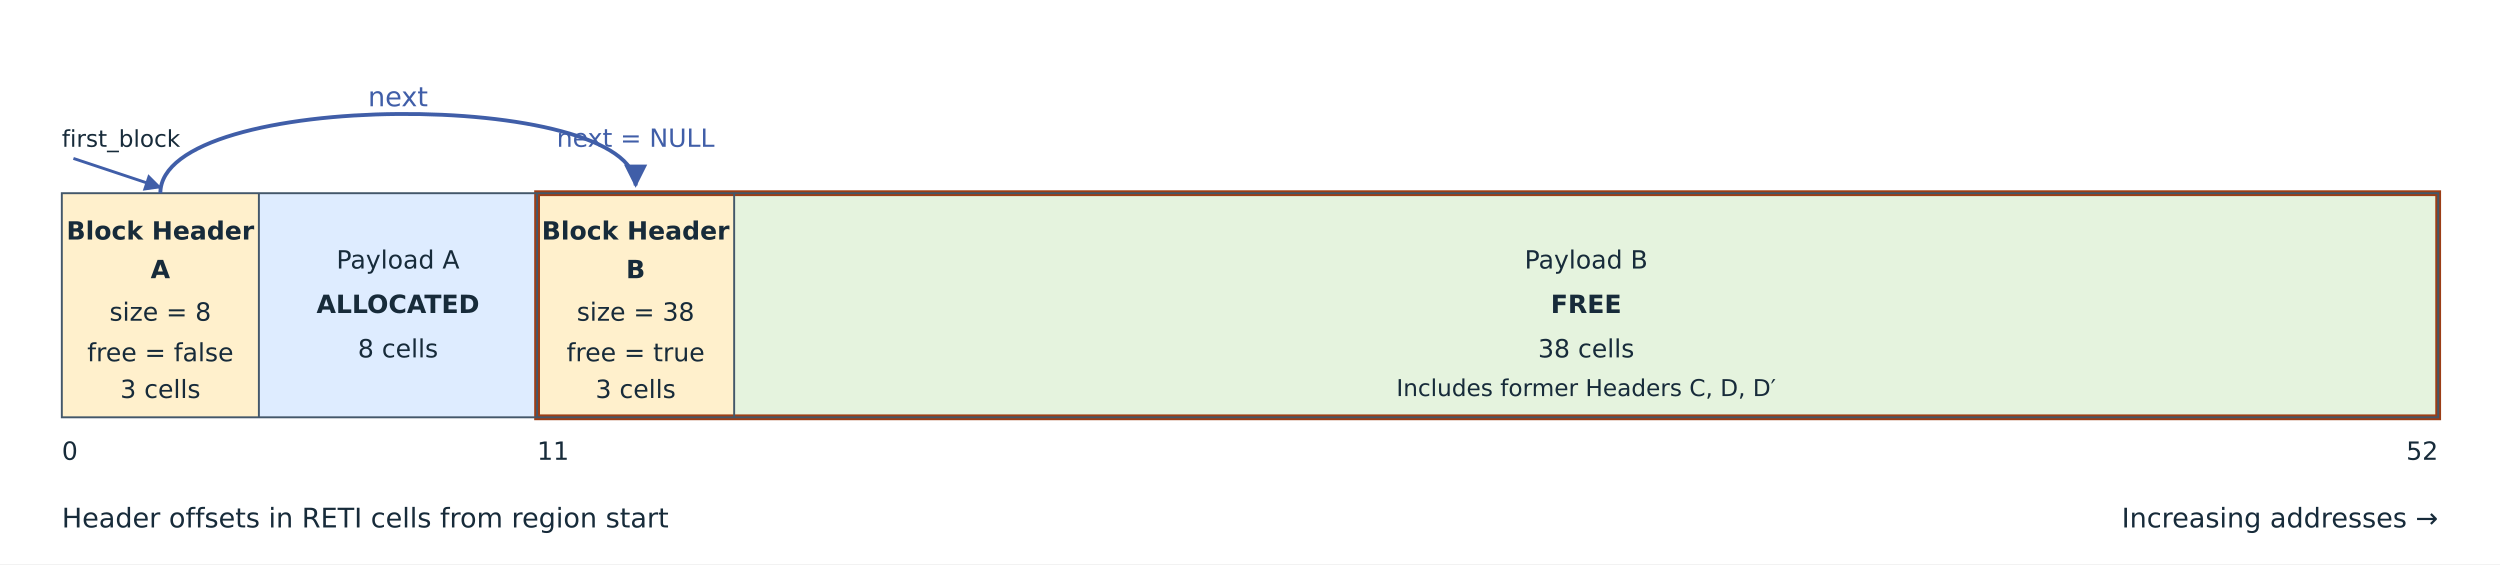
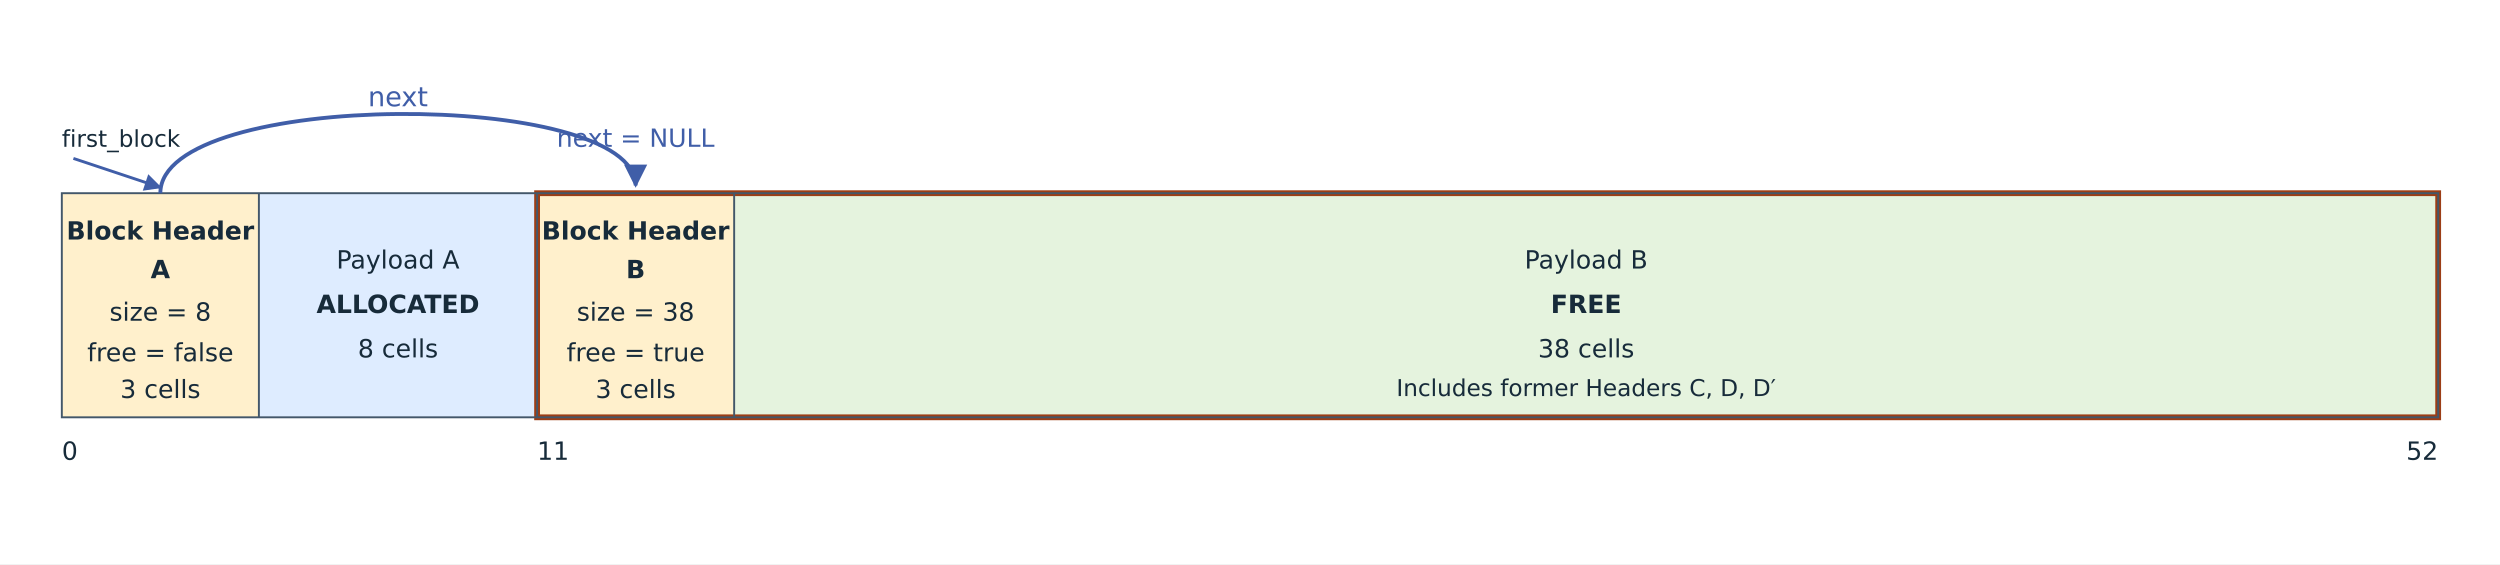
<svg xmlns="http://www.w3.org/2000/svg" width="1294" height="292" viewBox="0 0 1294 292" role="img" aria-labelledby="title desc">
  <defs>
    <marker id="arrow" viewBox="0 0 10 10" refX="9" refY="5" markerWidth="6" markerHeight="6" orient="auto-start-reverse">
      <path d="M 0 0 L 10 5 L 0 10 z" fill="#405ea8" />
    </marker>
  </defs>
  <rect width="1294" height="292" fill="white" />
  <g font-family="DejaVu Sans, sans-serif">
    <rect x="32" y="100" width="102" height="116" fill="#fff0cc" />
    <text x="83.0" y="124" font-size="13" font-weight="bold" text-anchor="middle" fill="#172b3a">Block Header</text>
    <text x="83.0" y="144" font-size="13" font-weight="bold" text-anchor="middle" fill="#172b3a">A</text>
    <text x="83.0" y="166" font-size="13" font-weight="normal" text-anchor="middle" fill="#172b3a">size = 8</text>
    <text x="83.0" y="187" font-size="13" font-weight="normal" text-anchor="middle" fill="#172b3a">free = false</text>
    <text x="83.0" y="206" font-size="13" font-weight="normal" text-anchor="middle" fill="#172b3a">3 cells</text>
    <rect x="134" y="100" width="144" height="116" fill="#deecff" />
    <text x="206.0" y="139" font-size="13" font-weight="normal" text-anchor="middle" fill="#172b3a">Payload A</text>
    <text x="206.0" y="162" font-size="13" font-weight="bold" text-anchor="middle" fill="#172b3a">ALLOCATED</text>
    <text x="206.0" y="185" font-size="13" font-weight="normal" text-anchor="middle" fill="#172b3a">8 cells</text>
    <text x="32" y="238" font-size="13" font-weight="normal" text-anchor="start" fill="#172b3a">0</text>
    <rect x="278" y="100" width="102" height="116" fill="#fff0cc" />
    <text x="329.0" y="124" font-size="13" font-weight="bold" text-anchor="middle" fill="#172b3a">Block Header</text>
    <text x="329.0" y="144" font-size="13" font-weight="bold" text-anchor="middle" fill="#172b3a">B</text>
    <text x="329.0" y="166" font-size="13" font-weight="normal" text-anchor="middle" fill="#172b3a">size = 38</text>
    <text x="329.0" y="187" font-size="13" font-weight="normal" text-anchor="middle" fill="#172b3a">free = true</text>
    <text x="329.0" y="206" font-size="13" font-weight="normal" text-anchor="middle" fill="#172b3a">3 cells</text>
    <rect x="380" y="100" width="882" height="116" fill="#e5f3de" />
    <text x="821.0" y="139" font-size="13" font-weight="normal" text-anchor="middle" fill="#172b3a">Payload B</text>
    <text x="821.0" y="162" font-size="13" font-weight="bold" text-anchor="middle" fill="#172b3a">FREE</text>
    <text x="821.0" y="185" font-size="13" font-weight="normal" text-anchor="middle" fill="#172b3a">38 cells</text>
    <text x="821.0" y="205" font-size="12" font-weight="normal" text-anchor="middle" fill="#172b3a">Includes former Headers C, D, D′</text>
    <rect x="278" y="100" width="984" height="116" fill="none" stroke="#9c3d15" stroke-width="3" />
    <text x="278" y="238" font-size="13" font-weight="normal" text-anchor="start" fill="#172b3a">11</text>
    <rect x="32" y="100" width="1230" height="116" fill="none" stroke="#43576a" />
    <path d="M 134.0 100 v 116" stroke="#43576a" />
    <path d="M 278.0 100 v 116" stroke="#43576a" />
    <path d="M 380.0 100 v 116" stroke="#43576a" />
    <path d="M 83.0 100 C 83.0 46, 329.0 46, 329.0 96" fill="none" stroke="#405ea8" stroke-width="2" marker-end="url(#arrow)" />
    <text x="206.0" y="55" font-size="14" font-weight="normal" text-anchor="middle" fill="#405ea8">next</text>
    <text x="329.0" y="76" font-size="13" font-weight="normal" text-anchor="middle" fill="#405ea8">next = NULL</text>
    <text x="32" y="76" font-size="12" font-weight="normal" text-anchor="start" fill="#172b3a">first_block</text>
    <path d="M 38 82 L 83.0 97" stroke="#405ea8" stroke-width="1.5" marker-end="url(#arrow)" />
-     <text x="32" y="273" font-size="14" font-weight="normal" text-anchor="start" fill="#172b3a">Header offsets in RETI cells from region start</text>
    <text x="1262" y="238" font-size="13" font-weight="normal" text-anchor="end" fill="#172b3a">52</text>
-     <text x="1262" y="273" font-size="14" font-weight="normal" text-anchor="end" fill="#172b3a">Increasing addresses →</text>
  </g>
</svg>
